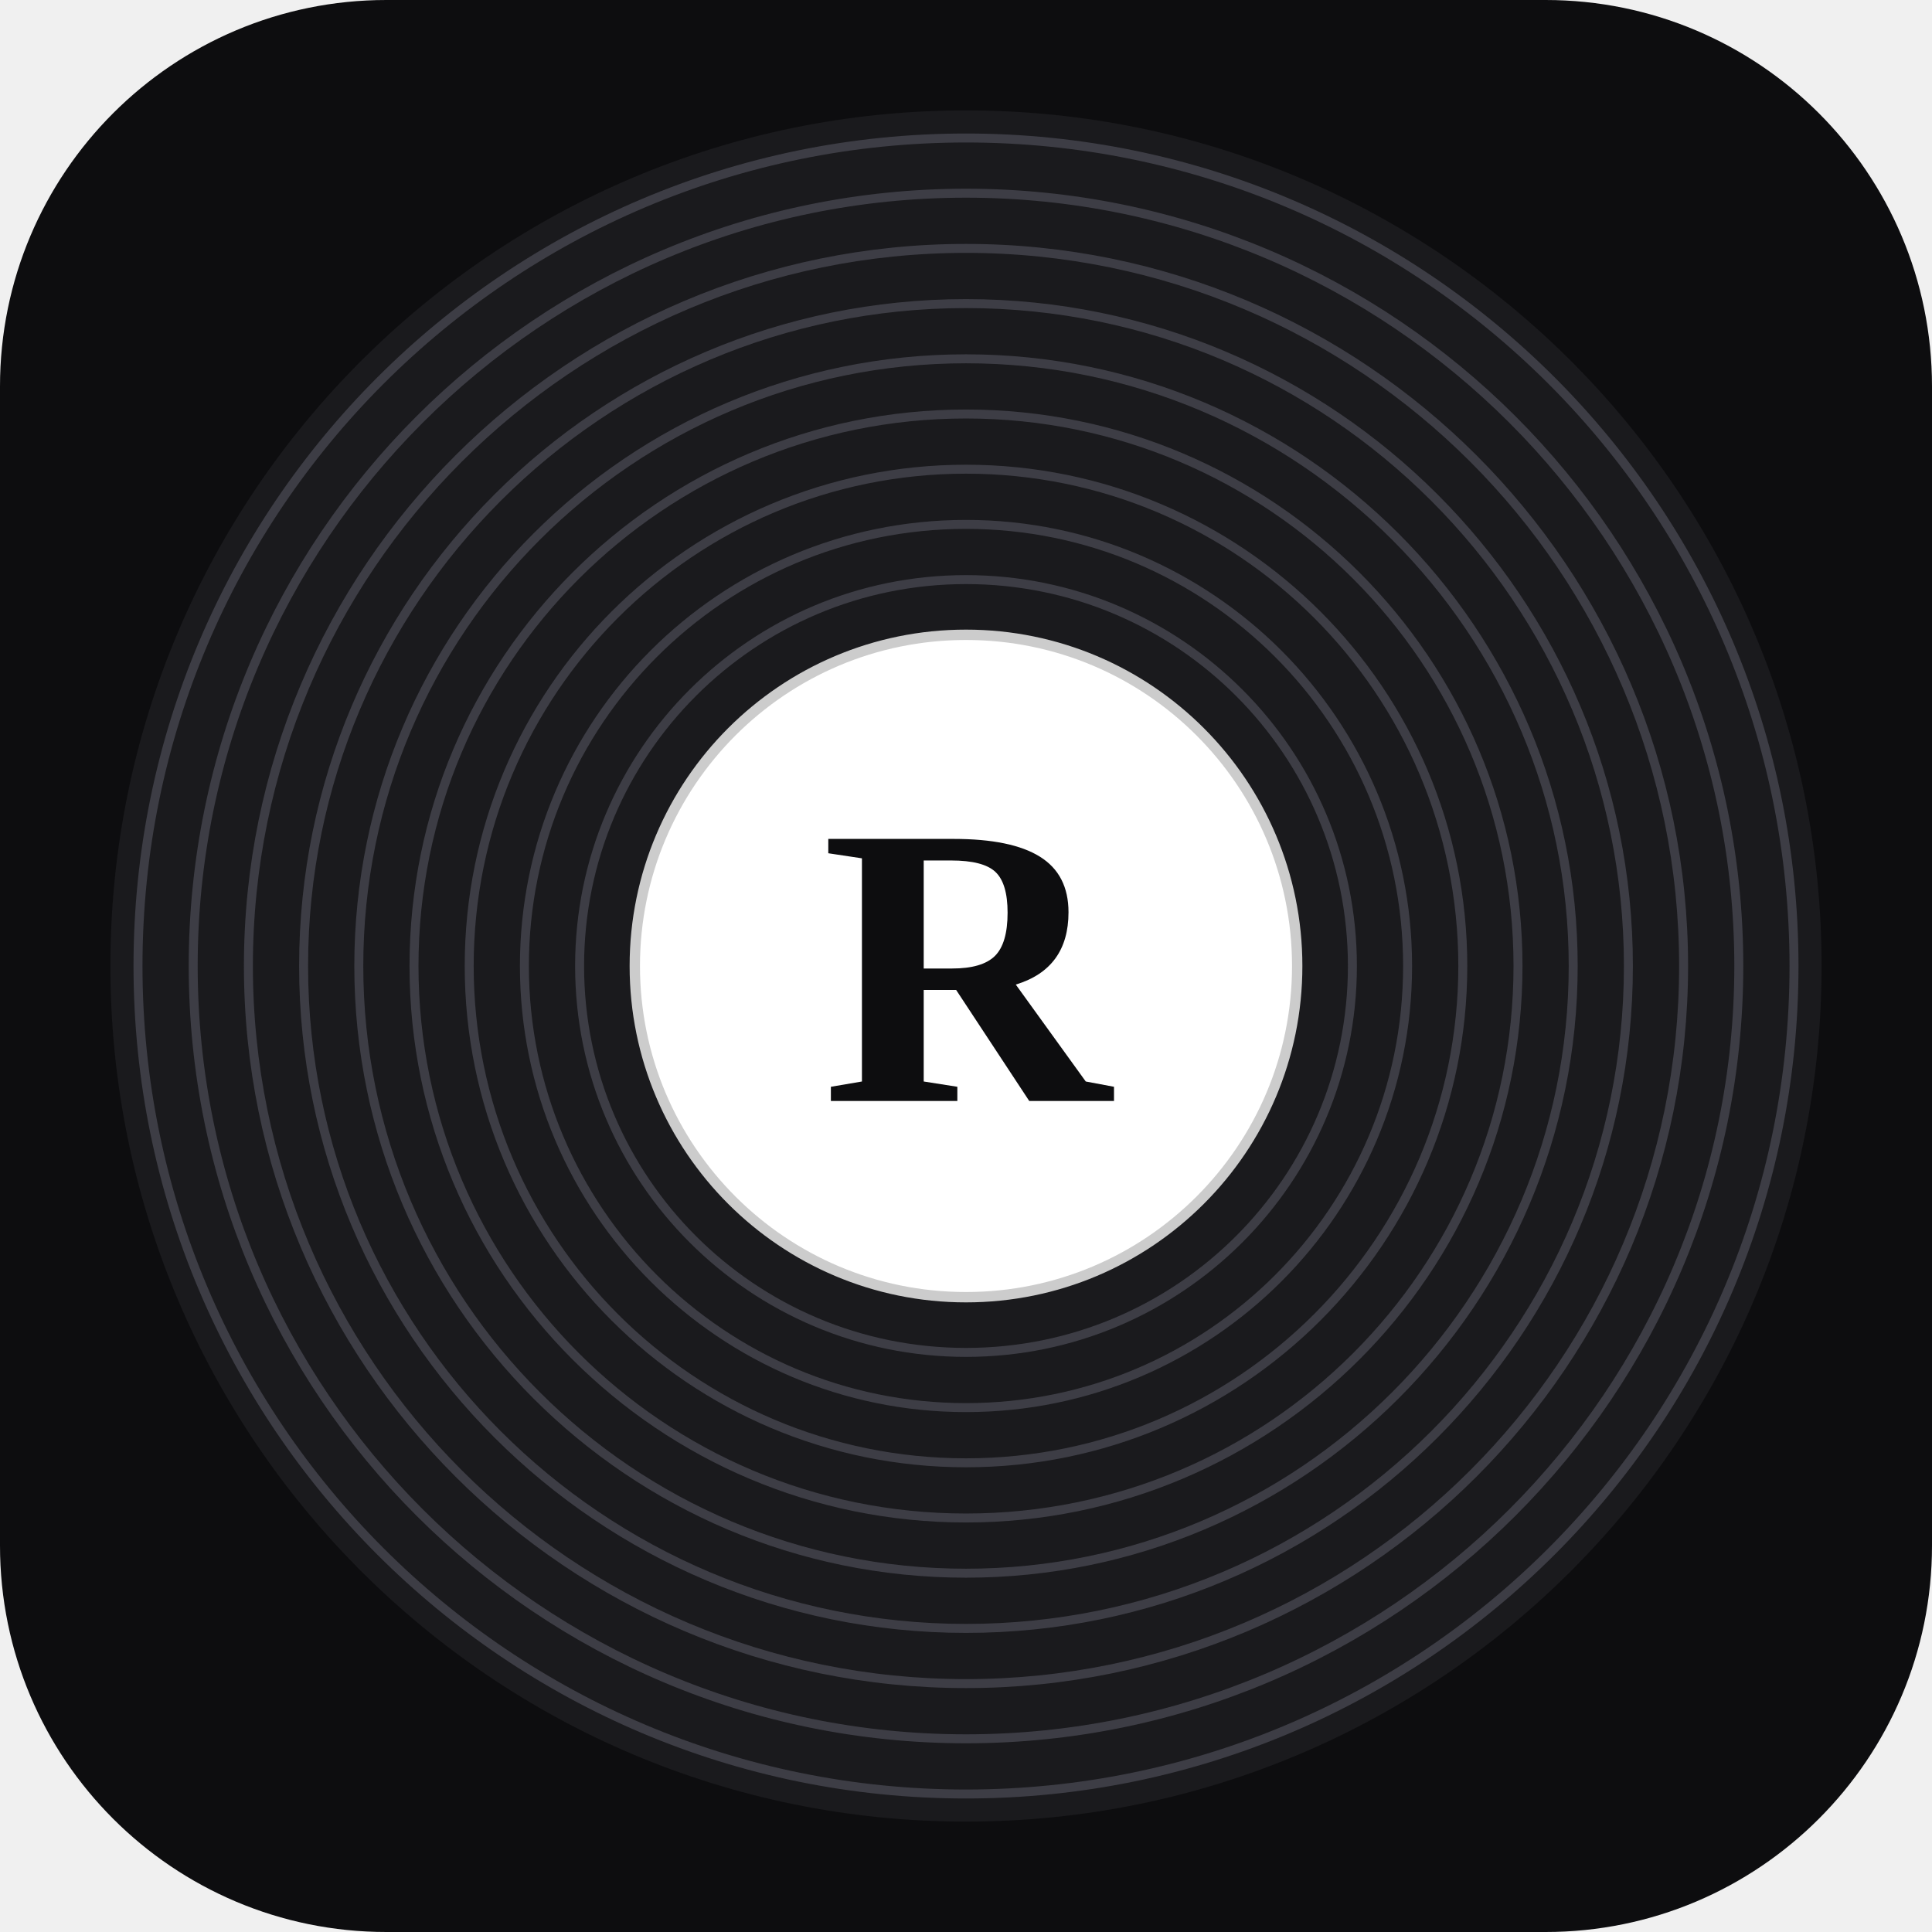
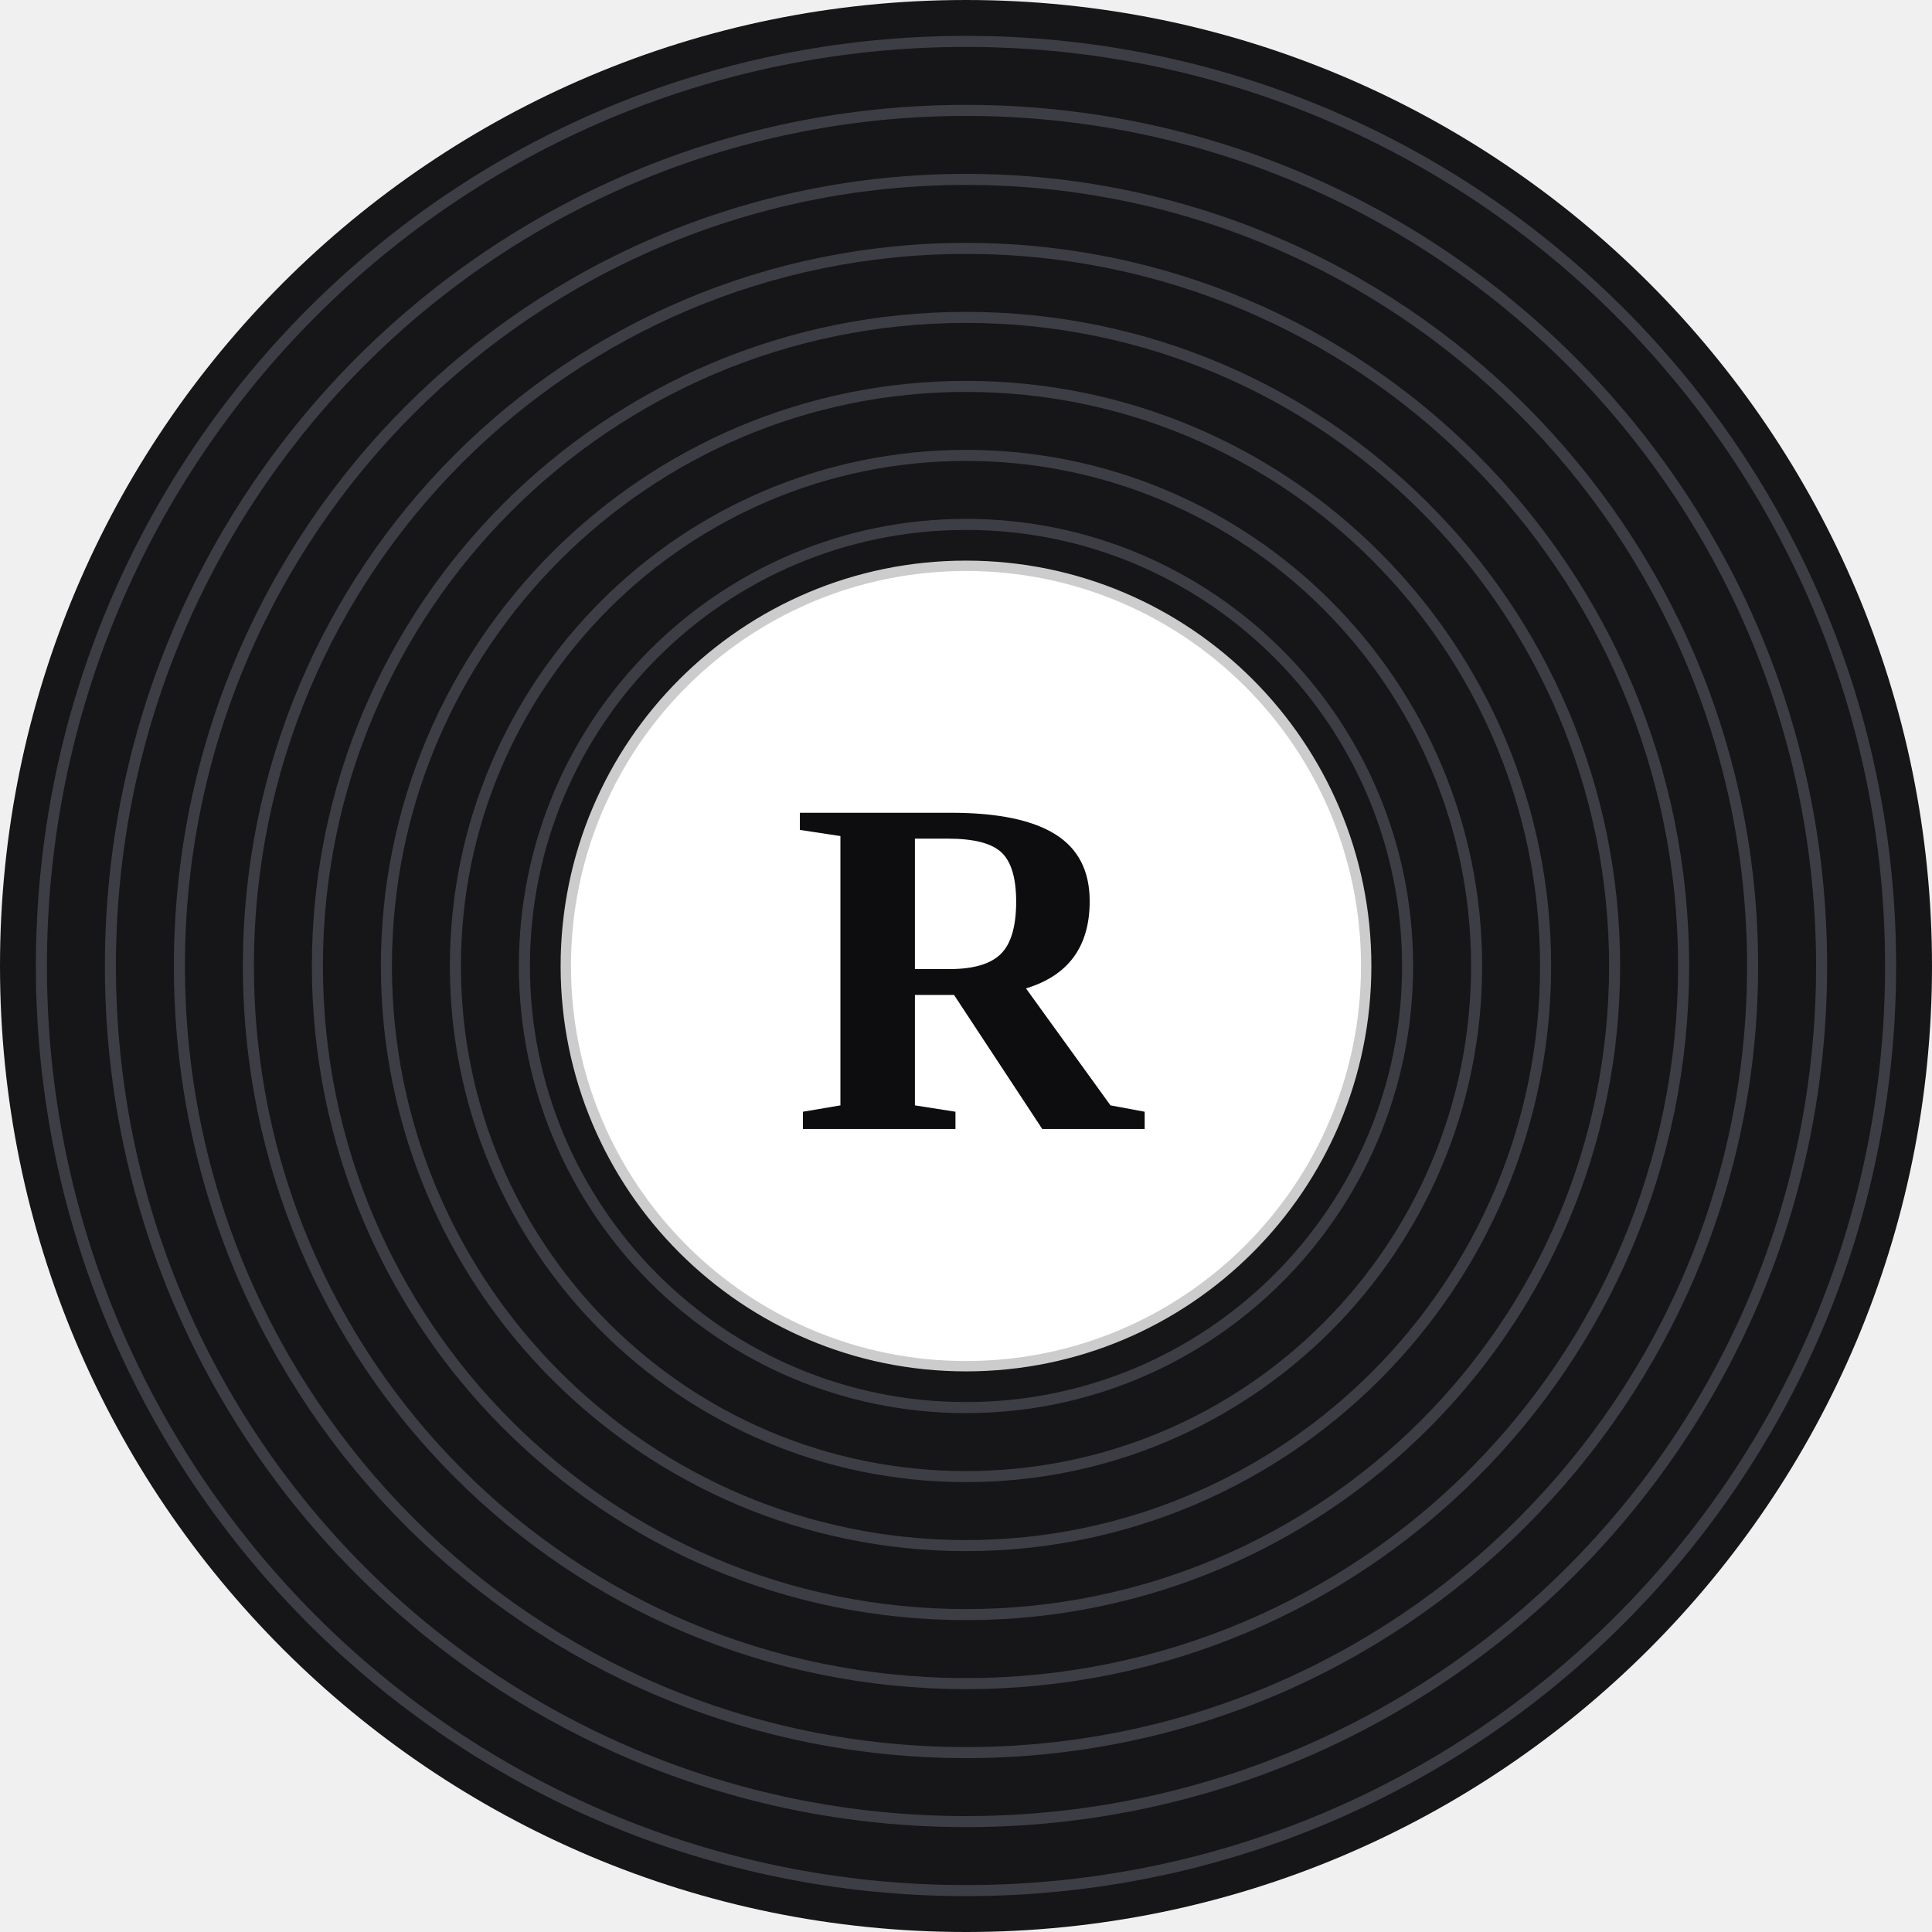
<svg xmlns="http://www.w3.org/2000/svg" viewBox="0 0 280 280" role="img">
-   <rect width="280" height="280" rx="56" fill="#0d0d0f" />
-   <circle cx="140" cy="140" r="124" fill="#1a1a1d" />
-   <circle cx="140" cy="140" r="120" fill="none" stroke="#3d3d45" stroke-width="1.3" />
-   <circle cx="140" cy="140" r="112" fill="none" stroke="#3d3d45" stroke-width="1.3" />
-   <circle cx="140" cy="140" r="104" fill="none" stroke="#3d3d45" stroke-width="1.3" />
-   <circle cx="140" cy="140" r="96" fill="none" stroke="#3d3d45" stroke-width="1.3" />
-   <circle cx="140" cy="140" r="88" fill="none" stroke="#3d3d45" stroke-width="1.3" />
-   <circle cx="140" cy="140" r="80" fill="none" stroke="#3d3d45" stroke-width="1.3" />
-   <circle cx="140" cy="140" r="72" fill="none" stroke="#3d3d45" stroke-width="1.3" />
-   <circle cx="140" cy="140" r="64" fill="none" stroke="#3d3d45" stroke-width="1.3" />
-   <circle cx="140" cy="140" r="56" fill="none" stroke="#3d3d45" stroke-width="1.3" />
-   <circle cx="140" cy="140" r="48" fill="#ffffff" />
-   <circle cx="140" cy="140" r="48" fill="none" stroke="#cccccc" stroke-width="1.5" />
-   <text x="140" y="140" text-anchor="middle" dominant-baseline="central" font-family="Georgia, 'Times New Roman', serif" font-size="58" font-weight="700" fill="#0d0d0f">R</text>
+   <circle cx="140" cy="140" r="140" fill="#161618" />
+   <circle cx="140" cy="140" r="134" fill="none" stroke="#3d3d45" stroke-width="1.6" />
+   <circle cx="140" cy="140" r="124" fill="none" stroke="#3d3d45" stroke-width="1.6" />
+   <circle cx="140" cy="140" r="114" fill="none" stroke="#3d3d45" stroke-width="1.6" />
+   <circle cx="140" cy="140" r="104" fill="none" stroke="#3d3d45" stroke-width="1.6" />
+   <circle cx="140" cy="140" r="94" fill="none" stroke="#3d3d45" stroke-width="1.6" />
+   <circle cx="140" cy="140" r="84" fill="none" stroke="#3d3d45" stroke-width="1.6" />
+   <circle cx="140" cy="140" r="74" fill="none" stroke="#3d3d45" stroke-width="1.6" />
+   <circle cx="140" cy="140" r="64" fill="none" stroke="#3d3d45" stroke-width="1.6" />
+   <circle cx="140" cy="140" r="58" fill="#ffffff" />
+   <circle cx="140" cy="140" r="58" fill="none" stroke="#cccccc" stroke-width="1.5" />
+   <text x="140" y="140" text-anchor="middle" dominant-baseline="central" font-family="Georgia, 'Times New Roman', serif" font-size="70" font-weight="700" fill="#0d0d0f">R</text>
</svg>
